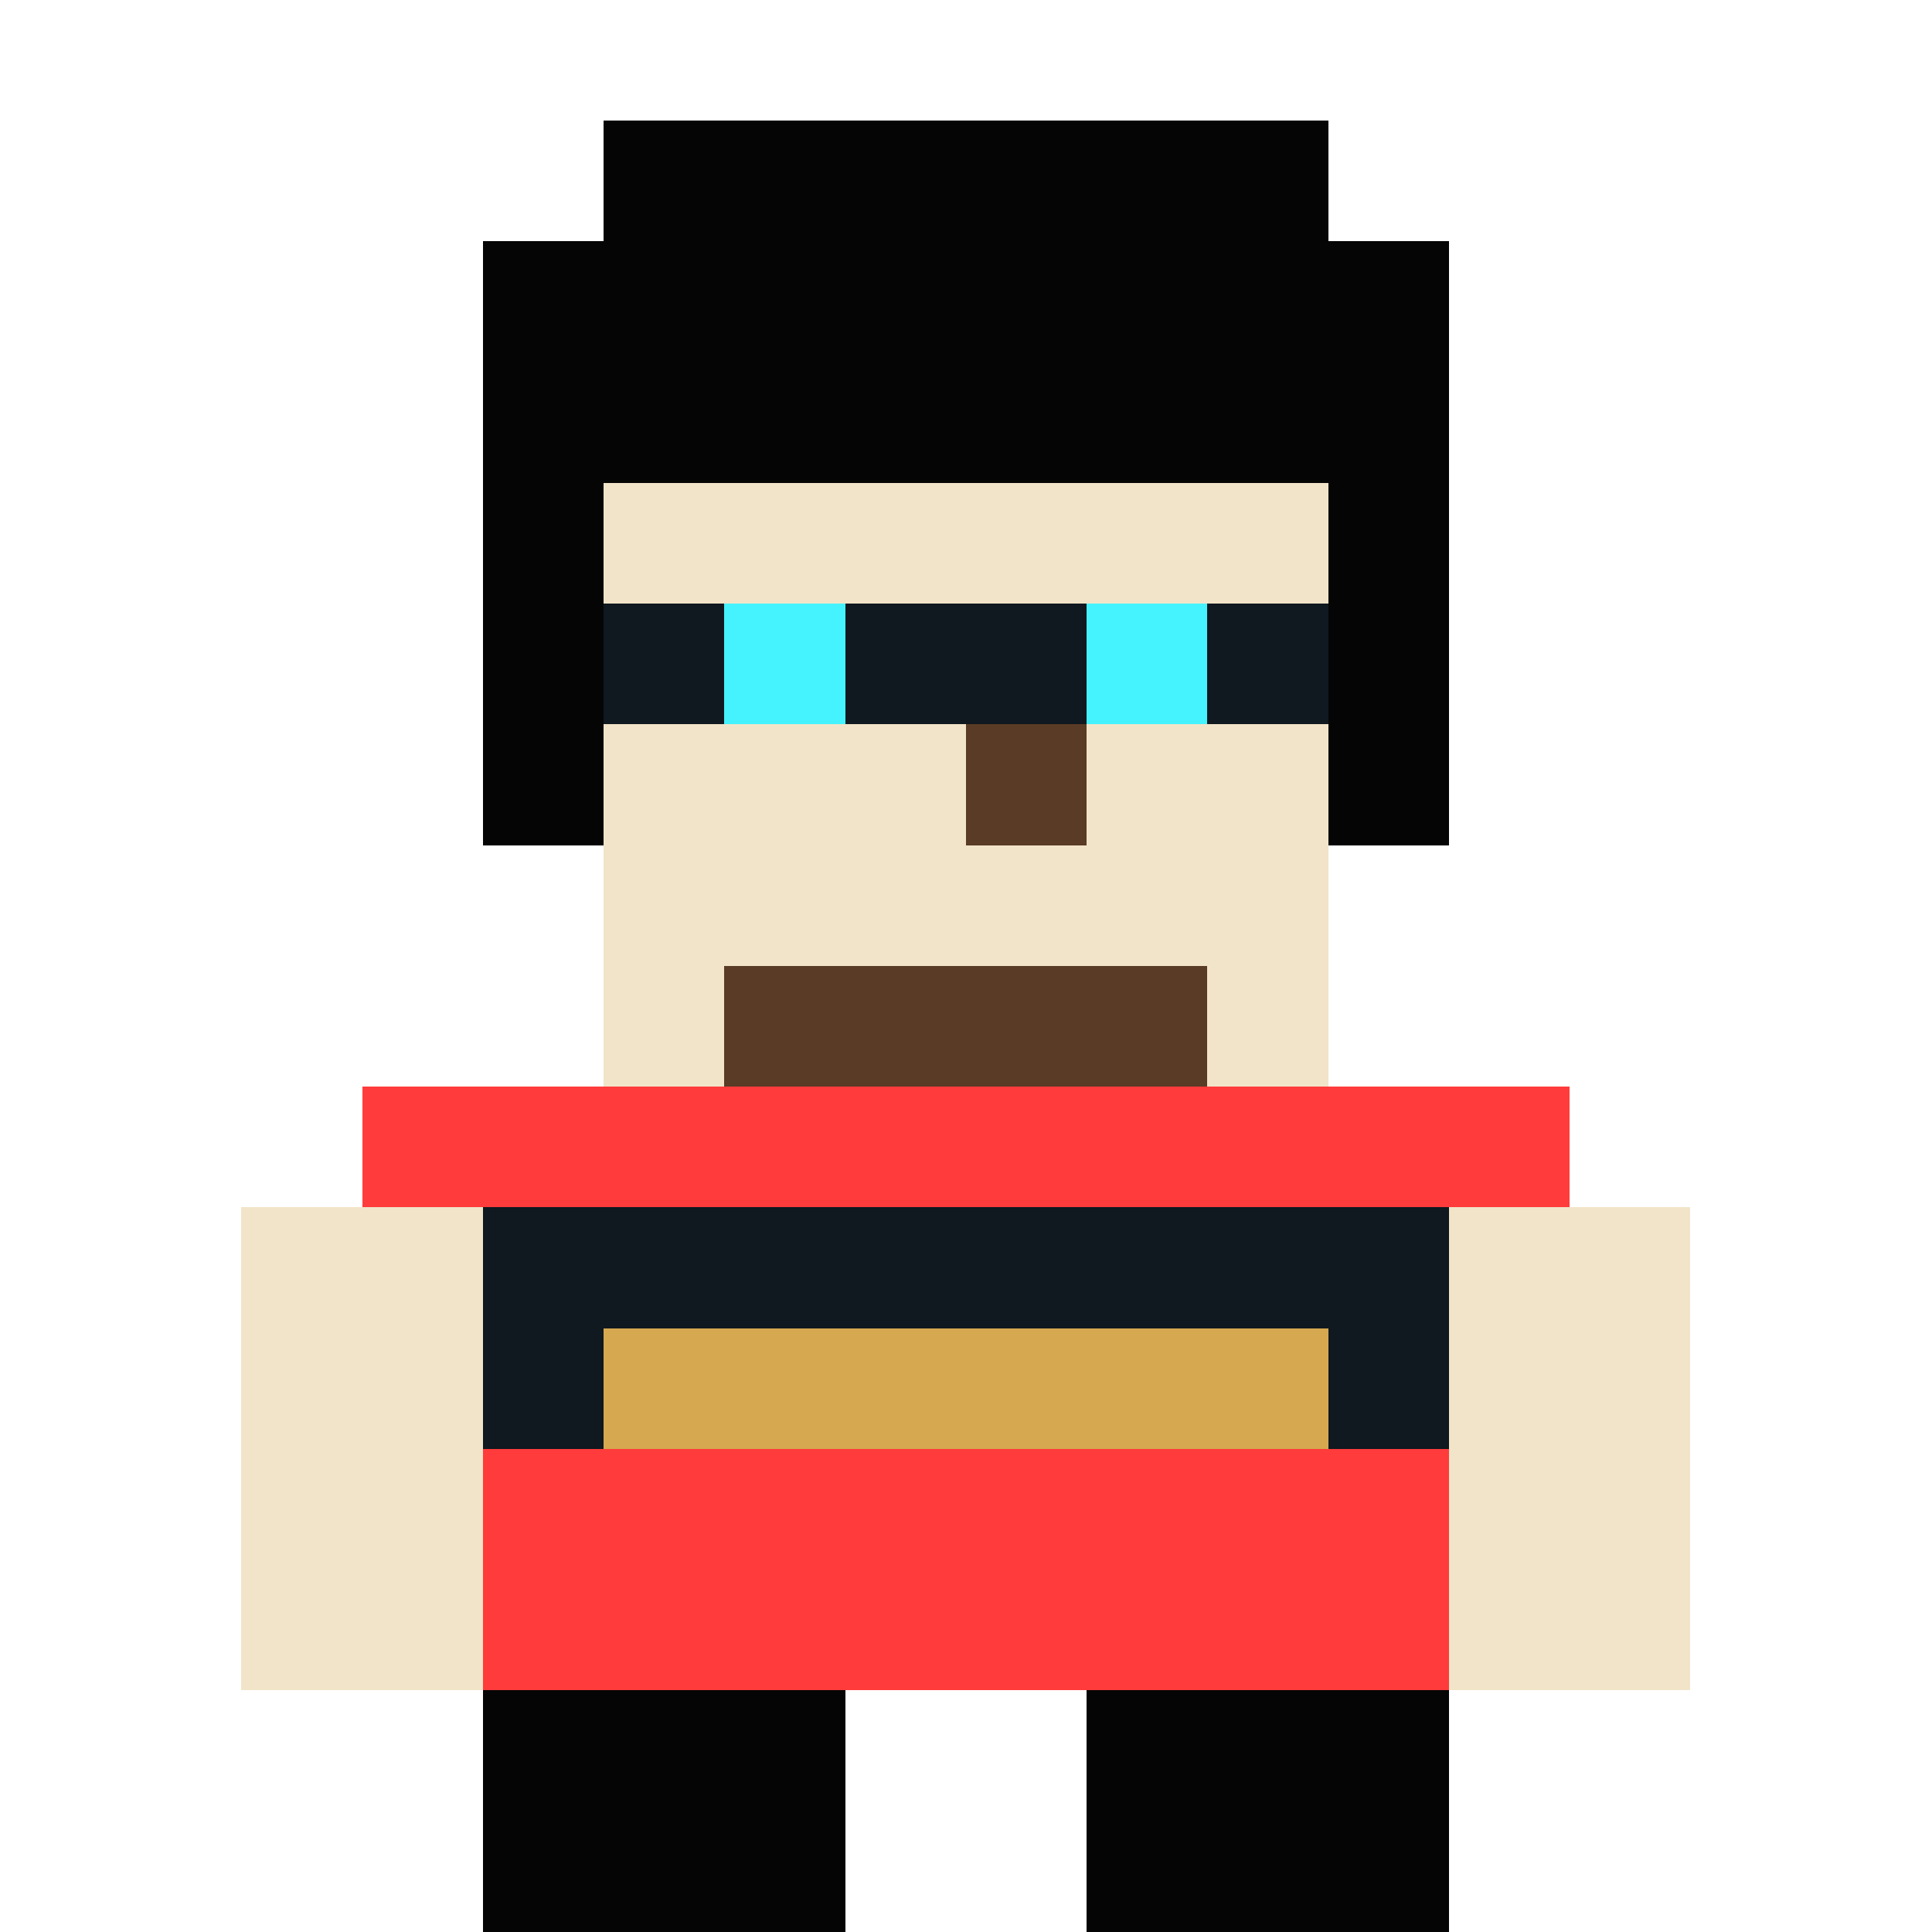
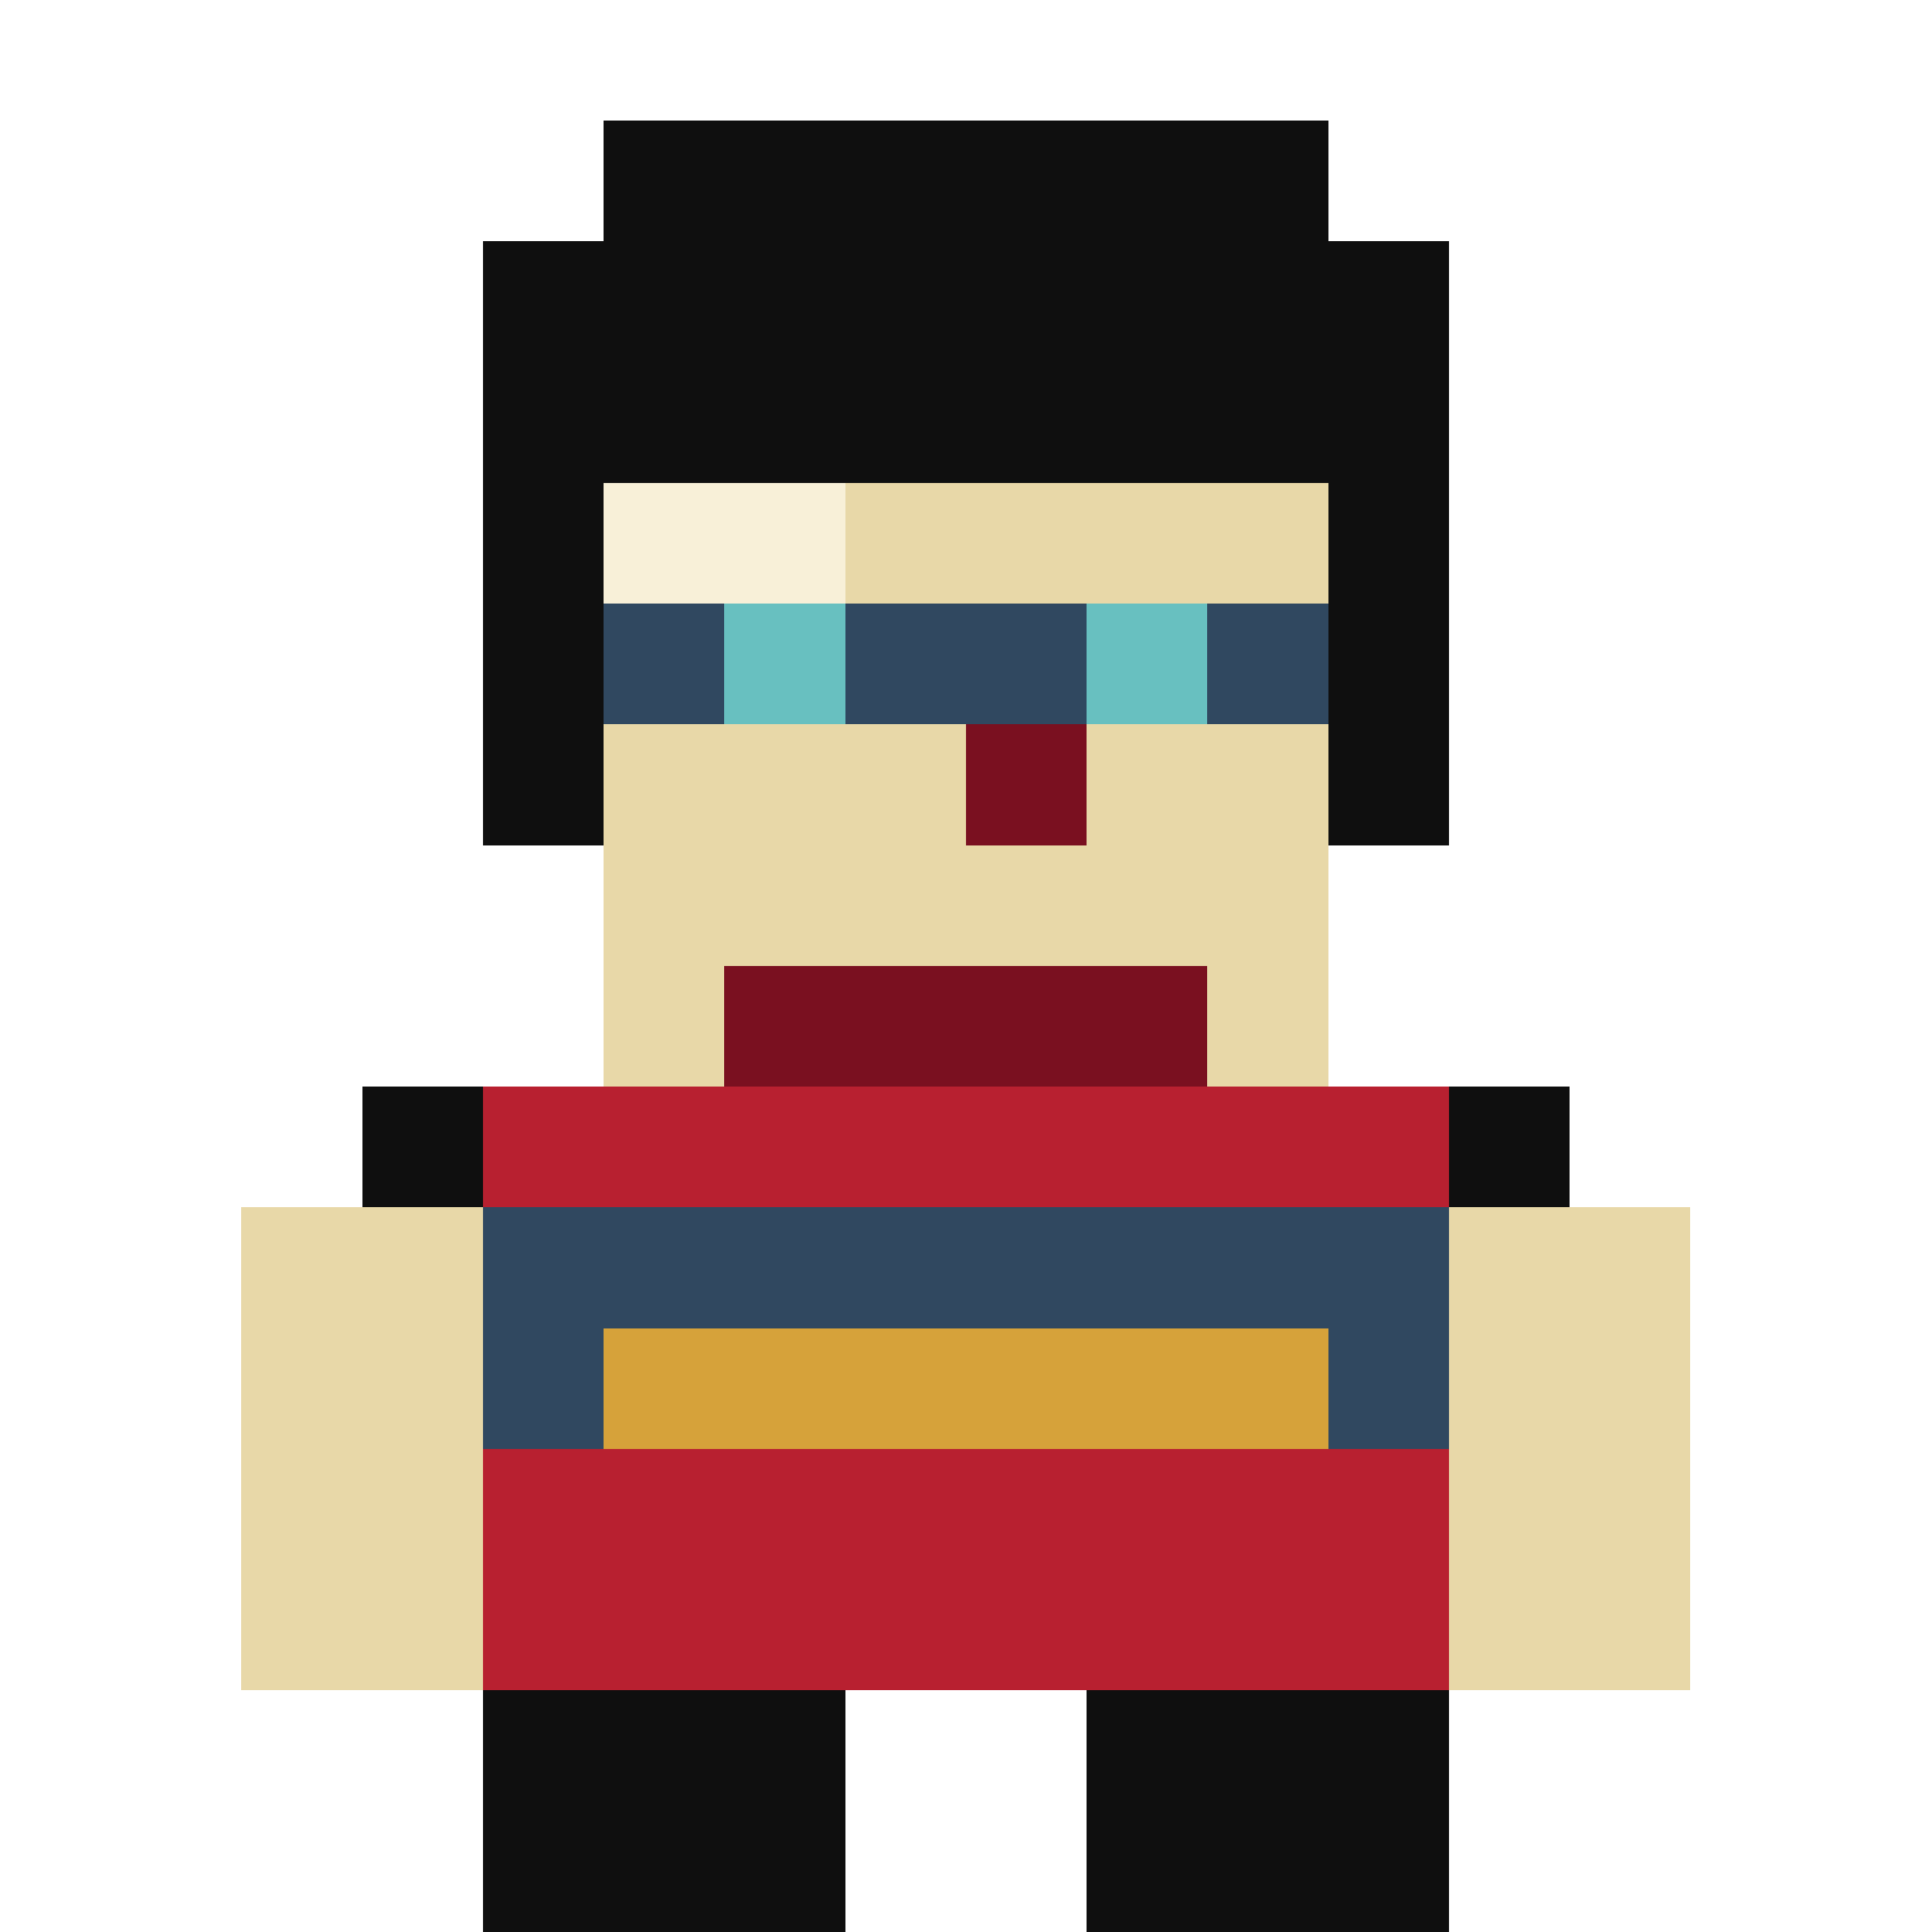
<svg xmlns="http://www.w3.org/2000/svg" width="16" height="16" shape-rendering="crispEdges">
  <rect width="16" height="16" fill="none" />
-   <rect x="5" y="1" width="6" height="1" fill="#050505" />
-   <rect x="4" y="2" width="8" height="2" fill="#050505" />
-   <rect x="4" y="4" width="1" height="3" fill="#050505" />
-   <rect x="11" y="4" width="1" height="3" fill="#050505" />
-   <rect x="5" y="4" width="6" height="5" fill="#F2E4C8" />
-   <rect x="5" y="5" width="6" height="1" fill="#101820" />
-   <rect x="6" y="5" width="1" height="1" fill="#45F3FF" />
-   <rect x="9" y="5" width="1" height="1" fill="#45F3FF" />
-   <rect x="8" y="6" width="1" height="1" fill="#5A3B25" />
-   <rect x="6" y="8" width="4" height="1" fill="#5A3B25" />
-   <rect x="3" y="9" width="10" height="5" fill="#FF3B3B" />
-   <rect x="4" y="10" width="8" height="2" fill="#101820" />
-   <rect x="5" y="11" width="6" height="1" fill="#D6A84F" />
-   <rect x="2" y="10" width="2" height="4" fill="#F2E4C8" />
-   <rect x="12" y="10" width="2" height="4" fill="#F2E4C8" />
-   <rect x="4" y="14" width="3" height="2" fill="#050505" />
-   <rect x="9" y="14" width="3" height="2" fill="#050505" />
+   <rect x="5" y="1" width="6" height="1" fill="#0F0F0F" />
+   <rect x="4" y="2" width="8" height="2" fill="#0F0F0F" />
+   <rect x="4" y="4" width="1" height="3" fill="#0F0F0F" />
+   <rect x="11" y="4" width="1" height="3" fill="#0F0F0F" />
+   <rect x="5" y="4" width="6" height="5" fill="#E8D8A8" />
+   <rect x="5" y="4" width="2" height="1" fill="#F8F0D8" />
+   <rect x="5" y="5" width="6" height="1" fill="#304860" />
+   <rect x="6" y="5" width="1" height="1" fill="#68C0C0" />
+   <rect x="9" y="5" width="1" height="1" fill="#68C0C0" />
+   <rect x="8" y="6" width="1" height="1" fill="#7A1020" />
+   <rect x="6" y="8" width="4" height="1" fill="#7A1020" />
+   <rect x="3" y="9" width="10" height="5" fill="#0F0F0F" />
+   <rect x="4" y="9" width="8" height="5" fill="#B82030" />
+   <rect x="4" y="10" width="8" height="2" fill="#304860" />
+   <rect x="5" y="11" width="6" height="1" fill="#D6A23A" />
+   <rect x="2" y="10" width="2" height="4" fill="#E8D8A8" />
+   <rect x="12" y="10" width="2" height="4" fill="#E8D8A8" />
+   <rect x="4" y="14" width="3" height="2" fill="#0F0F0F" />
+   <rect x="9" y="14" width="3" height="2" fill="#0F0F0F" />
</svg>
